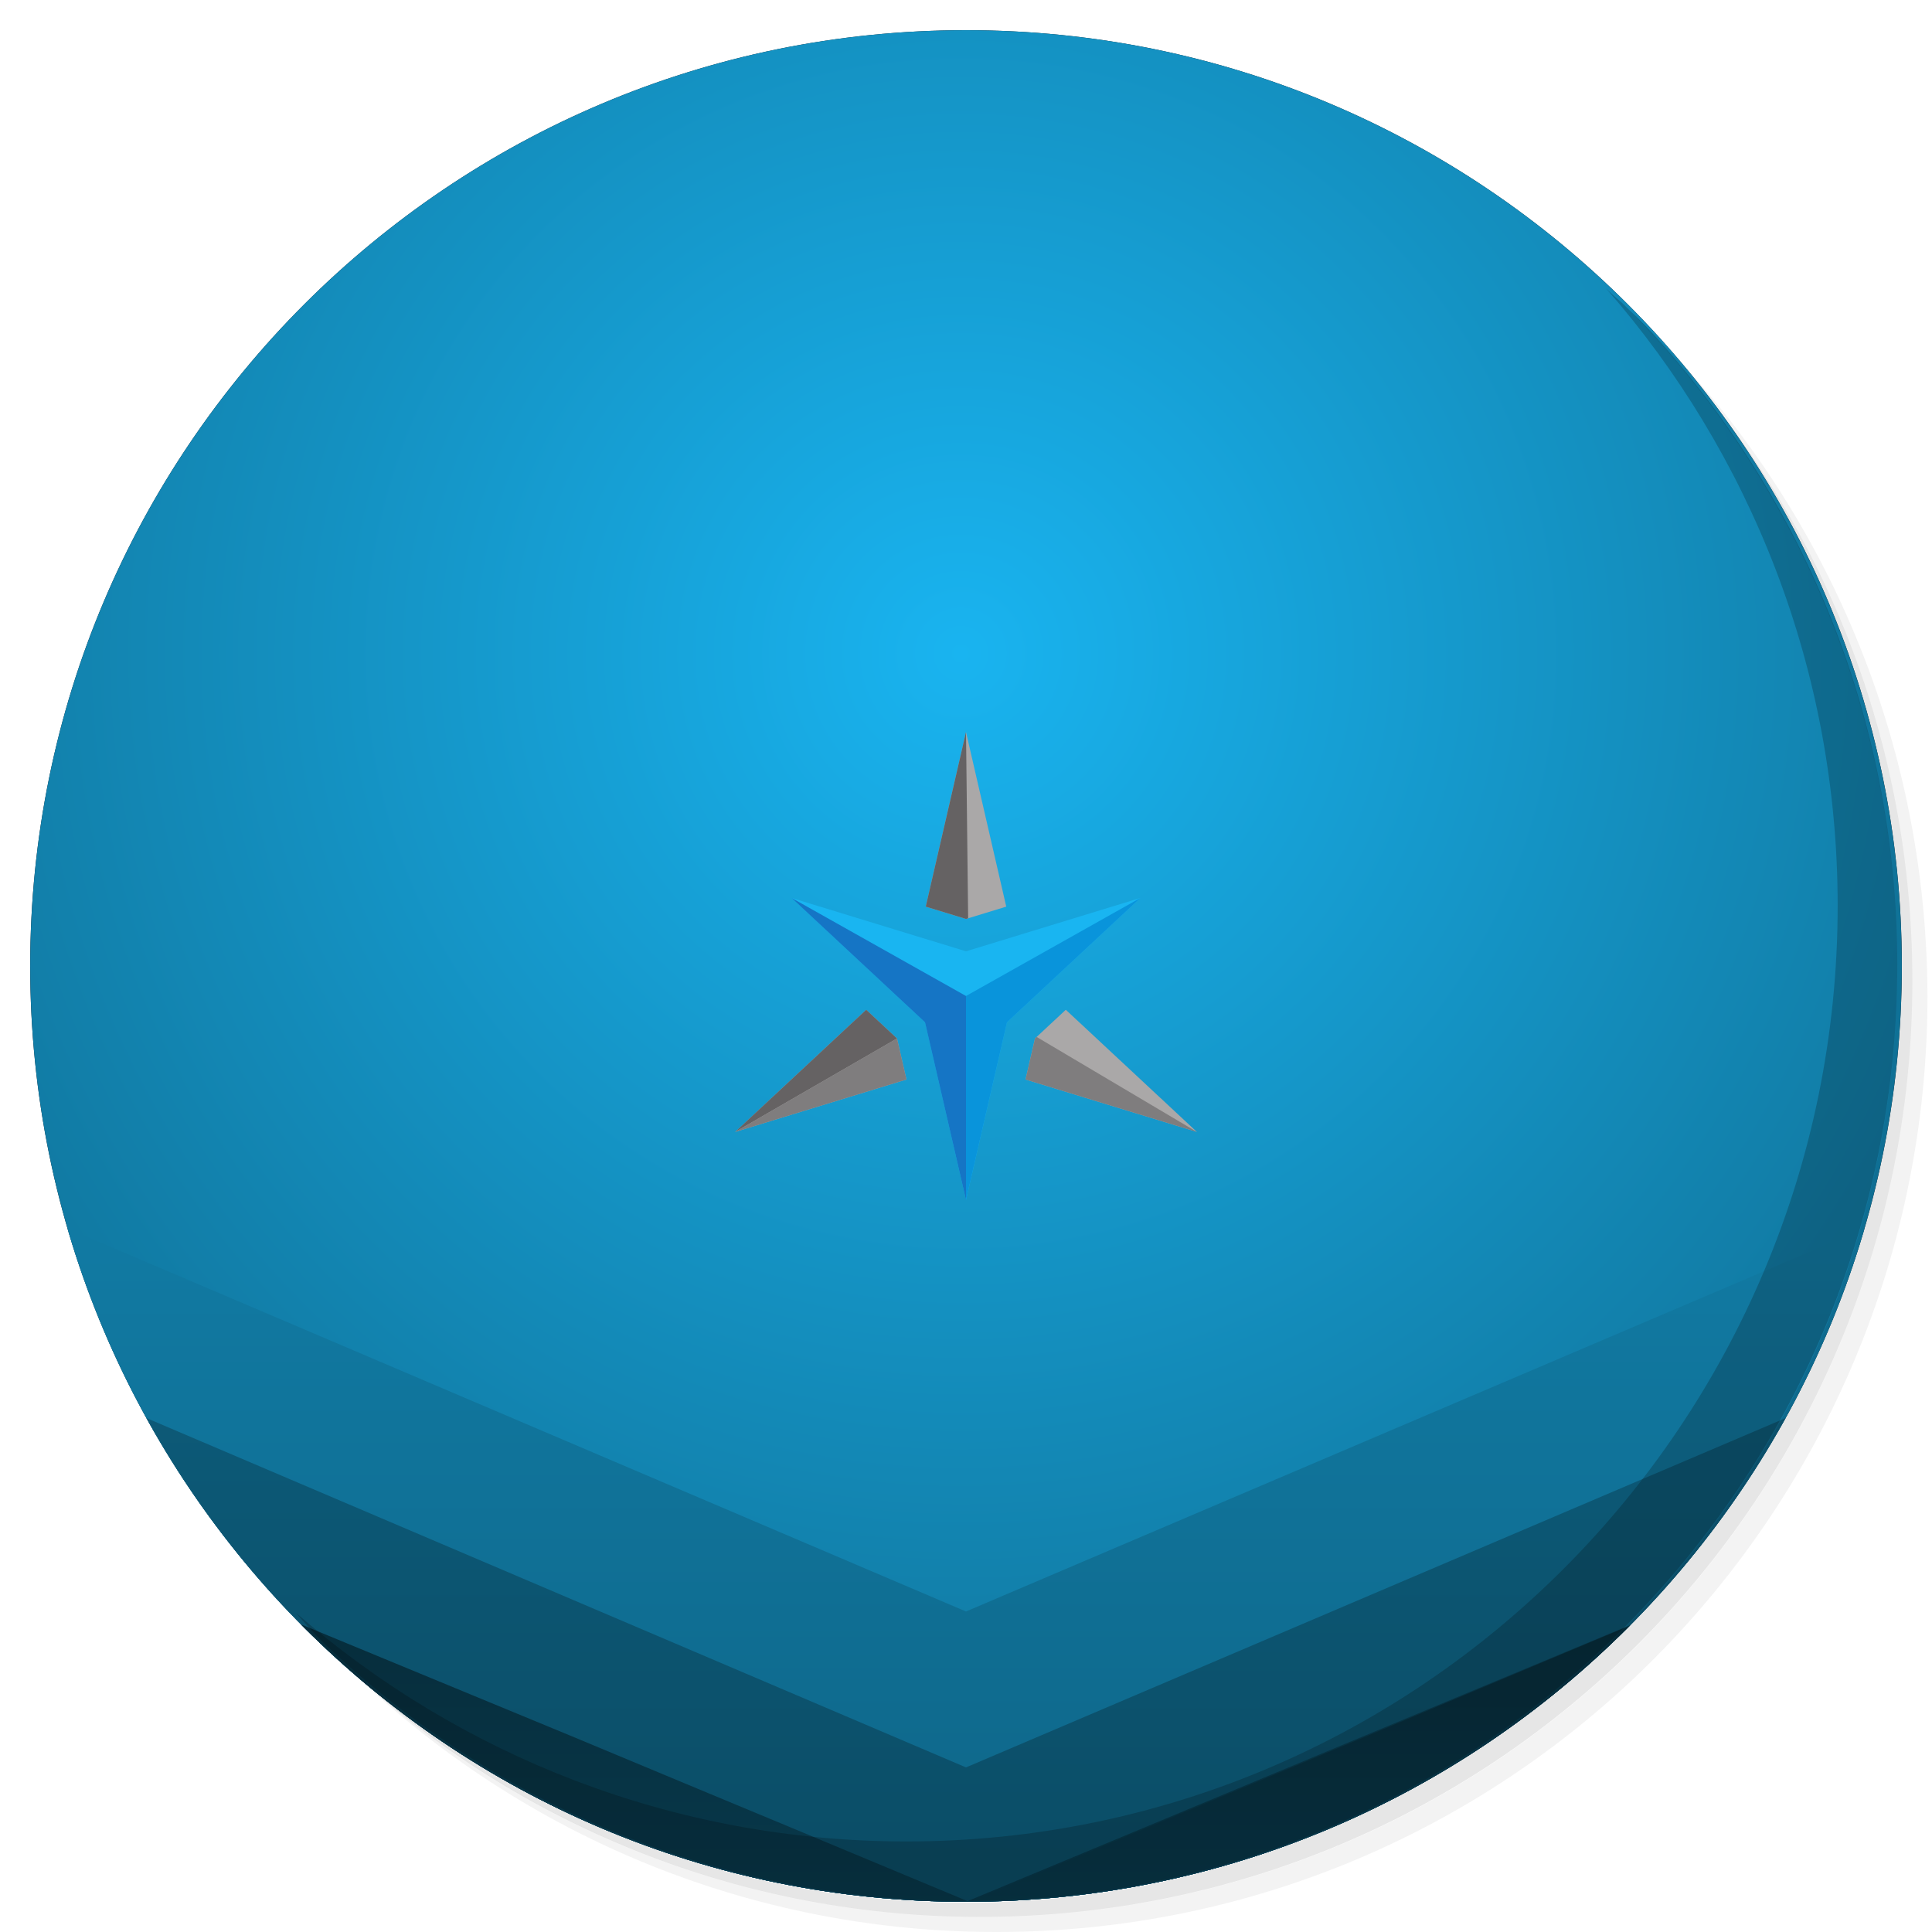
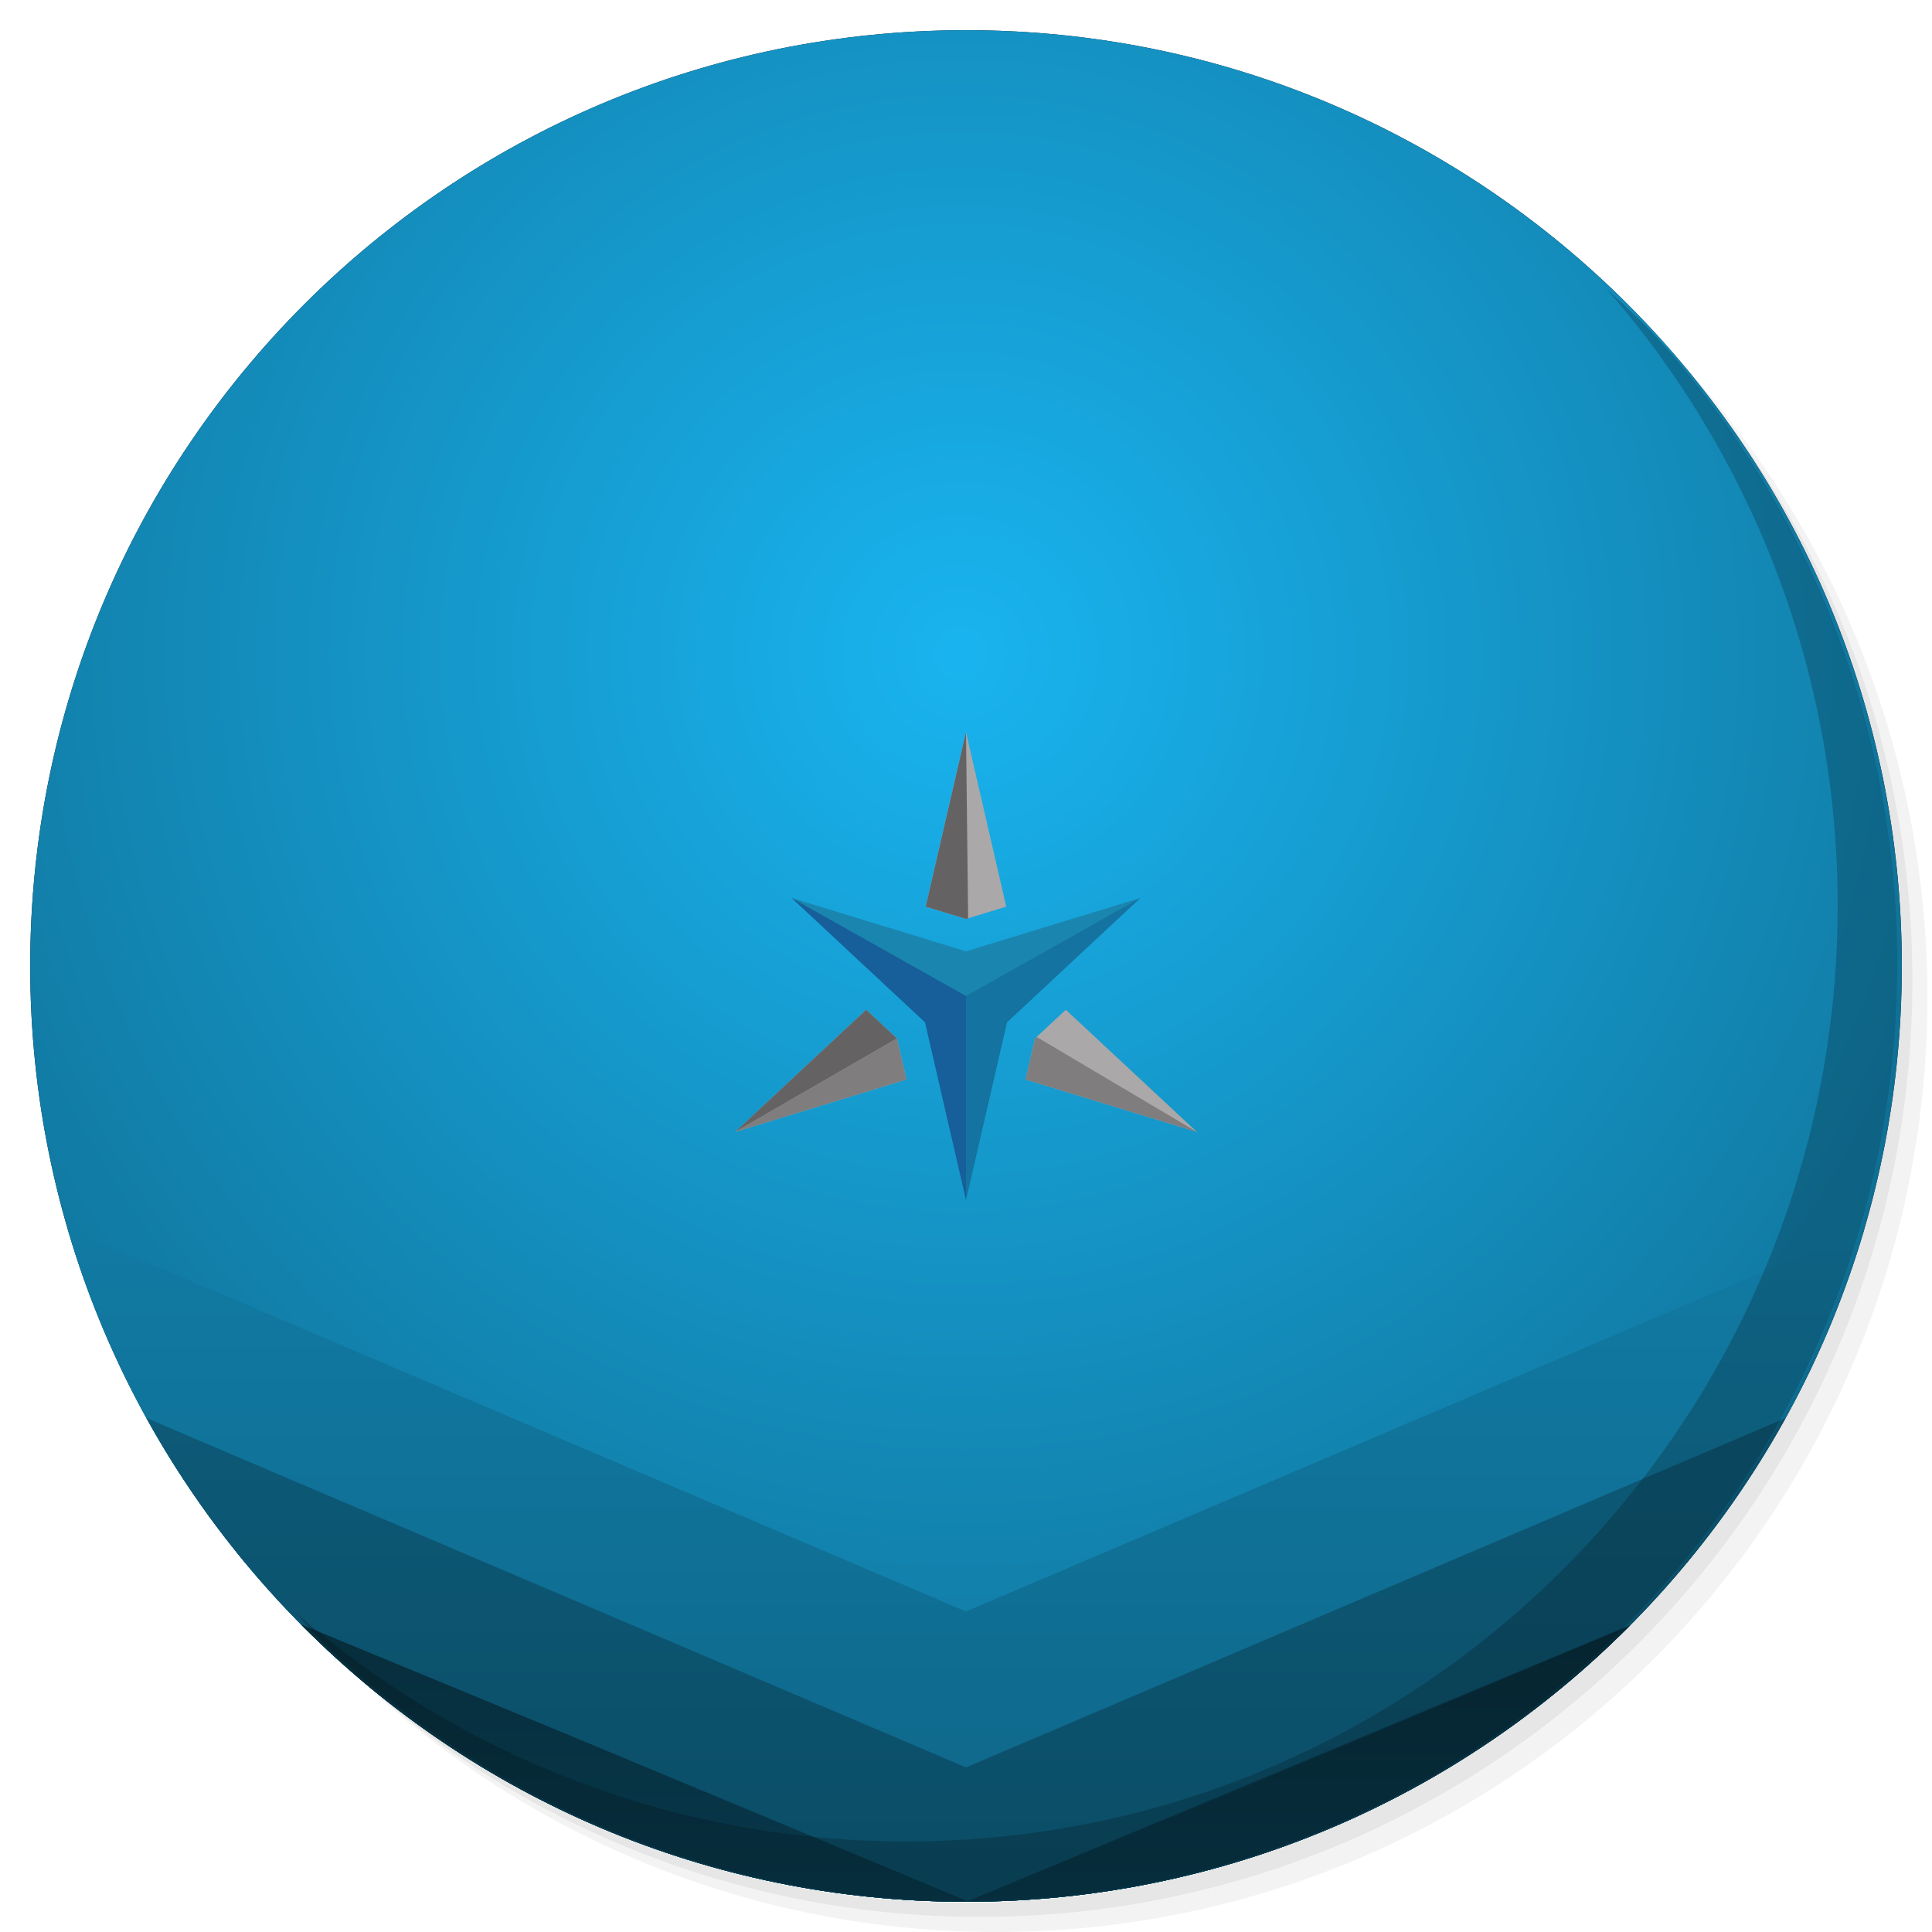
<svg xmlns="http://www.w3.org/2000/svg" xmlns:xlink="http://www.w3.org/1999/xlink" version="1.1" id="Layer_1" x="0px" y="0px" viewBox="0 0 256 256" enable-background="new 0 0 256 256" xml:space="preserve">
  <defs id="defs251">
    <clipPath id="b">
      <use width="100%" overflow="visible" xlink:href="#a" height="100%" id="use5" />
    </clipPath>
    <linearGradient x1="29.337" x2="81.837" y1="75.021" gradientUnits="userSpaceOnUse" y2="44.354" id="c">
      <stop id="stop10" offset="0" stop-opacity=".6" stop-color="#A52714" />
      <stop id="stop12" offset=".66" stop-opacity="0" stop-color="#A52714" />
    </linearGradient>
    <clipPath id="clipPath1232">
      <use width="100%" overflow="visible" xlink:href="#a" height="100%" id="use1230" />
    </clipPath>
    <clipPath id="clipPath1236">
      <use width="100%" overflow="visible" xlink:href="#a" height="100%" id="use1234" />
    </clipPath>
    <linearGradient x1="110.87" x2="52.538" y1="164.5" gradientUnits="userSpaceOnUse" y2="130.33" id="d">
      <stop id="stop23" offset="0" stop-opacity=".4" stop-color="#055524" />
      <stop id="stop25" offset=".33" stop-opacity="0" stop-color="#055524" />
    </linearGradient>
    <clipPath id="clipPath1244">
      <use width="100%" overflow="visible" xlink:href="#a" height="100%" id="use1242" />
    </clipPath>
    <clipPath id="clipPath1248">
      <use width="100%" overflow="visible" xlink:href="#a" height="100%" id="use1246" />
    </clipPath>
    <clipPath id="f">
      <use y="0" x="0" style="overflow:visible" id="use37" height="100%" xlink:href="#e" overflow="visible" width="100%" />
    </clipPath>
    <linearGradient x1="121.86" x2="136.55" y1="49.804" gradientUnits="userSpaceOnUse" y2="114.13" id="g">
      <stop id="stop42" offset="0" stop-opacity=".3" stop-color="#EA6100" />
      <stop id="stop44" offset=".66" stop-opacity="0" stop-color="#EA6100" />
    </linearGradient>
    <clipPath id="clipPath1258">
      <use width="100%" overflow="visible" xlink:href="#a" height="100%" id="use1256" />
    </clipPath>
    <clipPath id="clipPath1269">
      <use width="100%" overflow="visible" xlink:href="#a" height="100%" id="use1267" />
    </clipPath>
    <clipPath id="j">
      <use y="0" x="0" style="overflow:visible" id="use62" height="100%" xlink:href="#i" overflow="visible" width="100%" />
    </clipPath>
    <radialGradient id="l" gradientUnits="userSpaceOnUse" cy="55.948" cx="668.18" gradientTransform="translate(-576)" r="84.078">
      <stop stop-color="#3E2723" stop-opacity=".2" offset="0" id="stop73" />
      <stop stop-color="#3E2723" stop-opacity="0" offset="1" id="stop75" />
    </radialGradient>
    <clipPath id="clipPath1285">
      <use width="100%" overflow="visible" xlink:href="#a" height="100%" id="use1283" />
    </clipPath>
    <clipPath id="clipPath1289">
      <use width="100%" overflow="visible" xlink:href="#a" height="100%" id="use1287" />
    </clipPath>
    <clipPath id="n">
      <use y="0" x="0" style="overflow:visible" id="use83" height="100%" xlink:href="#m" overflow="visible" width="100%" />
    </clipPath>
    <radialGradient id="p" gradientUnits="userSpaceOnUse" cy="48.52" cx="597.88" gradientTransform="translate(-576)" r="78.044">
      <stop stop-color="#3E2723" stop-opacity=".2" offset="0" id="stop94" />
      <stop stop-color="#3E2723" stop-opacity="0" offset="1" id="stop96" />
    </radialGradient>
    <clipPath id="clipPath1305">
      <use width="100%" overflow="visible" xlink:href="#a" height="100%" id="use1303" />
    </clipPath>
    <radialGradient id="q" gradientUnits="userSpaceOnUse" cy="96.138" cx="671.84" gradientTransform="translate(-576)" r="87.87">
      <stop stop-color="#263238" stop-opacity=".2" offset="0" id="stop101" />
      <stop stop-color="#263238" stop-opacity="0" offset="1" id="stop103" />
    </radialGradient>
    <clipPath id="clipPath1312">
      <use width="100%" overflow="visible" xlink:href="#a" height="100%" id="use1310" />
    </clipPath>
    <clipPath id="clipPath1316">
      <use width="100%" overflow="visible" xlink:href="#a" height="100%" id="use1314" />
    </clipPath>
    <clipPath id="clipPath1320">
      <use width="100%" overflow="visible" xlink:href="#a" height="100%" id="use1318" />
    </clipPath>
    <clipPath id="clipPath1324">
      <use width="100%" overflow="visible" xlink:href="#a" height="100%" id="use1322" />
    </clipPath>
    <path d="m 8,184 h 83.77 l 38.88,-38.88 V 116 H 61.36 L 8,24.48 Z" id="e" />
    <path d="m 96,56 34.65,60 -38.88,68 H 184 V 56 Z" id="i" />
    <path d="M 21.97,8 V 48.34 L 61.36,116 96,56 h 88 V 8 Z" id="m" />
    <clipPath id="b-1">
      <use width="100%" overflow="visible" xlink:href="#a" height="100%" id="use5-7" />
    </clipPath>
    <clipPath id="clipPath1232-2">
      <use width="100%" overflow="visible" xlink:href="#a" height="100%" id="use1230-2" />
    </clipPath>
    <clipPath id="clipPath1236-6">
      <use width="100%" overflow="visible" xlink:href="#a" height="100%" id="use1234-1" />
    </clipPath>
    <clipPath id="clipPath1244-1">
      <use width="100%" overflow="visible" xlink:href="#a" height="100%" id="use1242-5" />
    </clipPath>
    <clipPath id="clipPath1248-9">
      <use width="100%" overflow="visible" xlink:href="#a" height="100%" id="use1246-4" />
    </clipPath>
    <clipPath id="f-9">
      <use y="0" x="0" style="overflow:visible" id="use37-0" height="100%" xlink:href="#e-8" overflow="visible" width="100%" />
    </clipPath>
    <clipPath id="clipPath1258-7">
      <use width="100%" overflow="visible" xlink:href="#a" height="100%" id="use1256-7" />
    </clipPath>
    <clipPath id="clipPath1269-1">
      <use width="100%" overflow="visible" xlink:href="#a" height="100%" id="use1267-1" />
    </clipPath>
    <clipPath id="j-5">
      <use y="0" x="0" style="overflow:visible" id="use62-9" height="100%" xlink:href="#i-5" overflow="visible" width="100%" />
    </clipPath>
    <radialGradient id="l-7" gradientUnits="userSpaceOnUse" cy="55.948" cx="668.18" gradientTransform="translate(-576)" r="84.078">
      <stop stop-color="#3E2723" stop-opacity=".2" offset="0" id="stop73-7" />
      <stop stop-color="#3E2723" stop-opacity="0" offset="1" id="stop75-6" />
    </radialGradient>
    <clipPath id="clipPath1285-7">
      <use width="100%" overflow="visible" xlink:href="#a" height="100%" id="use1283-3" />
    </clipPath>
    <clipPath id="clipPath1289-6">
      <use width="100%" overflow="visible" xlink:href="#a" height="100%" id="use1287-5" />
    </clipPath>
    <clipPath id="n-6">
      <use y="0" x="0" style="overflow:visible" id="use83-3" height="100%" xlink:href="#m-6" overflow="visible" width="100%" />
    </clipPath>
    <radialGradient id="p-9" gradientUnits="userSpaceOnUse" cy="48.52" cx="597.88" gradientTransform="translate(-576)" r="78.044">
      <stop stop-color="#3E2723" stop-opacity=".2" offset="0" id="stop94-4" />
      <stop stop-color="#3E2723" stop-opacity="0" offset="1" id="stop96-8" />
    </radialGradient>
    <clipPath id="clipPath1305-1">
      <use width="100%" overflow="visible" xlink:href="#a" height="100%" id="use1303-2" />
    </clipPath>
    <radialGradient id="q-9" gradientUnits="userSpaceOnUse" cy="96.138" cx="671.84" gradientTransform="translate(-576)" r="87.87">
      <stop stop-color="#263238" stop-opacity=".2" offset="0" id="stop101-3" />
      <stop stop-color="#263238" stop-opacity="0" offset="1" id="stop103-9" />
    </radialGradient>
    <clipPath id="clipPath1312-0">
      <use width="100%" overflow="visible" xlink:href="#a" height="100%" id="use1310-8" />
    </clipPath>
    <clipPath id="clipPath1316-8">
      <use width="100%" overflow="visible" xlink:href="#a" height="100%" id="use1314-5" />
    </clipPath>
    <clipPath id="clipPath1320-0">
      <use width="100%" overflow="visible" xlink:href="#a" height="100%" id="use1318-9" />
    </clipPath>
    <clipPath id="clipPath1324-6">
      <use width="100%" overflow="visible" xlink:href="#a" height="100%" id="use1322-3" />
    </clipPath>
    <path d="m 8,184 h 83.77 l 38.88,-38.88 V 116 H 61.36 L 8,24.48 Z" id="e-8" />
    <path d="m 96,56 34.65,60 -38.88,68 H 184 V 56 Z" id="i-5" />
    <path d="M 21.97,8 V 48.34 L 61.36,116 96,56 h 88 V 8 Z" id="m-6" />
    <radialGradient id="r" gradientUnits="userSpaceOnUse" cy="32.014" cx="34.286" gradientTransform="translate(-23.07961,-106.2699)" r="176.75">
      <stop stop-color="#fff" stop-opacity=".1" offset="0" id="stop130" />
      <stop stop-color="#fff" stop-opacity="0" offset="1" id="stop132" />
    </radialGradient>
    <clipPath id="b-0">
      <use y="0" x="0" style="overflow:visible" width="100%" overflow="visible" xlink:href="#a" height="100%" id="use5-5" />
    </clipPath>
    <clipPath id="clipPath963">
      <use y="0" x="0" style="overflow:visible" width="100%" overflow="visible" xlink:href="#a" height="100%" id="use961" />
    </clipPath>
    <clipPath id="clipPath967">
      <use y="0" x="0" style="overflow:visible" width="100%" overflow="visible" xlink:href="#a" height="100%" id="use965" />
    </clipPath>
    <radialGradient id="q-94" gradientUnits="userSpaceOnUse" cy="96.138" cx="671.84" gradientTransform="translate(-576)" r="87.87">
      <stop stop-color="#263238" stop-opacity=".2" offset="0" id="stop101-6" />
      <stop stop-color="#263238" stop-opacity="0" offset="1" id="stop103-92" />
    </radialGradient>
    <clipPath id="clipPath974">
      <use y="0" x="0" style="overflow:visible" width="100%" overflow="visible" xlink:href="#a" height="100%" id="use972" />
    </clipPath>
    <radialGradient id="p-2" gradientUnits="userSpaceOnUse" cy="48.52" cx="597.88" gradientTransform="translate(-576)" r="78.044">
      <stop stop-color="#3E2723" stop-opacity=".2" offset="0" id="stop94-47" />
      <stop stop-color="#3E2723" stop-opacity="0" offset="1" id="stop96-7" />
    </radialGradient>
    <clipPath id="clipPath981">
      <use y="0" x="0" style="overflow:visible" width="100%" overflow="visible" xlink:href="#a" height="100%" id="use979" />
    </clipPath>
    <clipPath id="clipPath985">
      <use y="0" x="0" style="overflow:visible" width="100%" overflow="visible" xlink:href="#a" height="100%" id="use983" />
    </clipPath>
    <clipPath id="n-5">
      <use width="100%" overflow="visible" xlink:href="#m-0" height="100%" id="use83-4" style="overflow:visible" x="0" y="0" />
    </clipPath>
    <radialGradient id="l-2" gradientUnits="userSpaceOnUse" cy="55.948" cx="668.18" gradientTransform="translate(-576)" r="84.078">
      <stop stop-color="#3E2723" stop-opacity=".2" offset="0" id="stop73-8" />
      <stop stop-color="#3E2723" stop-opacity="0" offset="1" id="stop75-9" />
    </radialGradient>
    <clipPath id="clipPath997">
      <use y="0" x="0" style="overflow:visible" width="100%" overflow="visible" xlink:href="#a" height="100%" id="use995" />
    </clipPath>
    <clipPath id="clipPath1001">
      <use y="0" x="0" style="overflow:visible" width="100%" overflow="visible" xlink:href="#a" height="100%" id="use999" />
    </clipPath>
    <clipPath id="j-3">
      <use width="100%" overflow="visible" xlink:href="#i-1" height="100%" id="use62-6" style="overflow:visible" x="0" y="0" />
    </clipPath>
    <clipPath id="clipPath1010">
      <use y="0" x="0" style="overflow:visible" width="100%" overflow="visible" xlink:href="#a" height="100%" id="use1008" />
    </clipPath>
    <clipPath id="clipPath1017">
      <use y="0" x="0" style="overflow:visible" width="100%" overflow="visible" xlink:href="#a" height="100%" id="use1015" />
    </clipPath>
    <clipPath id="f-0">
      <use width="100%" overflow="visible" xlink:href="#e-1" height="100%" id="use37-5" style="overflow:visible" x="0" y="0" />
    </clipPath>
    <clipPath id="clipPath1029">
      <use y="0" x="0" style="overflow:visible" width="100%" overflow="visible" xlink:href="#a" height="100%" id="use1027" />
    </clipPath>
    <clipPath id="clipPath1033">
      <use y="0" x="0" style="overflow:visible" width="100%" overflow="visible" xlink:href="#a" height="100%" id="use1031" />
    </clipPath>
    <clipPath id="clipPath1043">
      <use y="0" x="0" style="overflow:visible" width="100%" overflow="visible" xlink:href="#a" height="100%" id="use1041" />
    </clipPath>
    <clipPath id="clipPath1047">
      <use y="0" x="0" style="overflow:visible" width="100%" overflow="visible" xlink:href="#a" height="100%" id="use1045" />
    </clipPath>
    <path id="e-1" d="m 8,184 h 83.77 l 38.88,-38.88 V 116 H 61.36 L 8,24.48 Z" />
    <path id="i-1" d="m 96,56 34.65,60 -38.88,68 H 184 V 56 Z" />
    <path id="m-0" d="M 21.97,8 V 48.34 L 61.36,116 96,56 h 88 V 8 Z" />
    <circle r="88" cx="96" cy="96" id="a" />
    <path d="m8 184h83.77l38.88-38.88v-29.12h-69.29l-53.36-91.52z" id="e-6" />
    <path d="m96 56l34.65 60-38.88 68h92.23v-128z" id="i-2" />
    <path d="m21.97 8v40.34l39.39 67.66 34.64-60h88v-48z" id="m-8" />
    <defs id="defs1820">
      <path d="M 21.97,8 V 48.34 L 61.36,116 96,56 h 88 V 8 Z" id="path1928" />
    </defs>
    <clipPath id="n-7">
      <use id="use1822" height="100%" xlink:href="#m-8" overflow="visible" width="100%" style="overflow:visible" x="0" y="0" />
    </clipPath>
    <defs id="defs1799">
      <path d="m 96,56 34.65,60 -38.88,68 H 184 V 56 Z" id="path1918" />
    </defs>
    <clipPath id="j-6">
      <use id="use1801" height="100%" xlink:href="#i-2" overflow="visible" width="100%" style="overflow:visible" x="0" y="0" />
    </clipPath>
    <defs id="defs1774">
      <path d="m 8,184 h 83.77 l 38.88,-38.88 V 116 H 61.36 L 8,24.48 Z" id="path1902" />
    </defs>
    <clipPath id="f-06">
      <use id="use1776" height="100%" xlink:href="#e-6" overflow="visible" width="100%" style="overflow:visible" x="0" y="0" />
    </clipPath>
    <linearGradient x1="110.87" x2="52.538" y1="164.5" gradientUnits="userSpaceOnUse" y2="130.33" id="linearGradient1897">
      <stop id="stop1762" offset="0" stop-opacity=".4" stop-color="#055524" />
      <stop id="stop1764" offset=".33" stop-opacity="0" stop-color="#055524" />
    </linearGradient>
    <linearGradient x1="29.337" x2="81.837" y1="75.021" gradientUnits="userSpaceOnUse" y2="44.354" id="linearGradient1889">
      <stop id="stop1749" offset="0" stop-opacity=".6" stop-color="#A52714" />
      <stop id="stop1751" offset=".66" stop-opacity="0" stop-color="#A52714" />
    </linearGradient>
    <linearGradient id="linearGradient1910" y2="114.13" gradientUnits="userSpaceOnUse" y1="49.804" x2="136.55" x1="121.86">
      <stop stop-color="#EA6100" stop-opacity=".3" offset="0" id="stop1781" />
      <stop stop-color="#EA6100" stop-opacity="0" offset=".66" id="stop1783" />
    </linearGradient>
    <clipPath id="b-3">
      <use y="0" x="0" style="overflow:visible" width="100%" overflow="visible" xlink:href="#a" height="100%" id="use5-1" />
    </clipPath>
    <clipPath id="clipPath1024">
      <use y="0" x="0" style="overflow:visible" width="100%" overflow="visible" xlink:href="#a" height="100%" id="use1022" />
    </clipPath>
    <clipPath id="clipPath1028">
      <use y="0" x="0" style="overflow:visible" width="100%" overflow="visible" xlink:href="#a" height="100%" id="use1026" />
    </clipPath>
    <clipPath id="clipPath1035">
      <use y="0" x="0" style="overflow:visible" width="100%" overflow="visible" xlink:href="#a" height="100%" id="use1033" />
    </clipPath>
    <clipPath id="clipPath1039">
      <use y="0" x="0" style="overflow:visible" width="100%" overflow="visible" xlink:href="#a" height="100%" id="use1037" />
    </clipPath>
    <clipPath id="f-6">
      <use y="0" x="0" style="overflow:visible" id="use37-8" height="100%" xlink:href="#e-61" overflow="visible" width="100%" />
    </clipPath>
    <clipPath id="clipPath1048">
      <use y="0" x="0" style="overflow:visible" width="100%" overflow="visible" xlink:href="#a" height="100%" id="use1046" />
    </clipPath>
    <clipPath id="clipPath1058">
      <use y="0" x="0" style="overflow:visible" width="100%" overflow="visible" xlink:href="#a" height="100%" id="use1056" />
    </clipPath>
    <clipPath id="j-66">
      <use y="0" x="0" style="overflow:visible" id="use62-4" height="100%" xlink:href="#i-59" overflow="visible" width="100%" />
    </clipPath>
    <radialGradient id="l-9" gradientUnits="userSpaceOnUse" cy="55.948" cx="668.18" gradientTransform="translate(-576)" r="84.078">
      <stop stop-color="#3E2723" stop-opacity=".2" offset="0" id="stop73-5" />
      <stop stop-color="#3E2723" stop-opacity="0" offset="1" id="stop75-0" />
    </radialGradient>
    <clipPath id="clipPath1073">
      <use y="0" x="0" style="overflow:visible" width="100%" overflow="visible" xlink:href="#a" height="100%" id="use1071" />
    </clipPath>
    <clipPath id="clipPath1077">
      <use y="0" x="0" style="overflow:visible" width="100%" overflow="visible" xlink:href="#a" height="100%" id="use1075" />
    </clipPath>
    <clipPath id="n-4">
      <use y="0" x="0" style="overflow:visible" id="use83-8" height="100%" xlink:href="#m-4" overflow="visible" width="100%" />
    </clipPath>
    <radialGradient id="p-7" gradientUnits="userSpaceOnUse" cy="48.52" cx="597.88" gradientTransform="translate(-576)" r="78.044">
      <stop stop-color="#3E2723" stop-opacity=".2" offset="0" id="stop94-1" />
      <stop stop-color="#3E2723" stop-opacity="0" offset="1" id="stop96-72" />
    </radialGradient>
    <clipPath id="clipPath1092">
      <use y="0" x="0" style="overflow:visible" width="100%" overflow="visible" xlink:href="#a" height="100%" id="use1090" />
    </clipPath>
    <radialGradient id="q-7" gradientUnits="userSpaceOnUse" cy="96.138" cx="671.84" gradientTransform="translate(-576)" r="87.87">
      <stop stop-color="#263238" stop-opacity=".2" offset="0" id="stop101-2" />
      <stop stop-color="#263238" stop-opacity="0" offset="1" id="stop103-2" />
    </radialGradient>
    <clipPath id="clipPath1099">
      <use y="0" x="0" style="overflow:visible" width="100%" overflow="visible" xlink:href="#a" height="100%" id="use1097" />
    </clipPath>
    <clipPath id="clipPath1103">
      <use y="0" x="0" style="overflow:visible" width="100%" overflow="visible" xlink:href="#a" height="100%" id="use1101" />
    </clipPath>
    <clipPath id="clipPath1107">
      <use y="0" x="0" style="overflow:visible" width="100%" overflow="visible" xlink:href="#a" height="100%" id="use1105" />
    </clipPath>
    <clipPath id="clipPath1111">
      <use y="0" x="0" style="overflow:visible" width="100%" overflow="visible" xlink:href="#a" height="100%" id="use1109" />
    </clipPath>
    <radialGradient id="r-6" gradientUnits="userSpaceOnUse" cy="32.014" cx="34.286" gradientTransform="translate(-7,-7)" r="176.75">
      <stop stop-color="#fff" stop-opacity=".1" offset="0" id="stop130-1" />
      <stop stop-color="#fff" stop-opacity="0" offset="1" id="stop132-0" />
    </radialGradient>
    <path d="m 8,184 h 83.77 l 38.88,-38.88 V 116 H 61.36 L 8,24.48 Z" id="e-61" />
    <path d="m 96,56 34.65,60 -38.88,68 H 184 V 56 Z" id="i-59" />
    <path d="M 21.97,8 V 48.34 L 61.36,116 96,56 h 88 V 8 Z" id="m-4" />
    <clipPath id="b-9">
      <use y="0" x="0" style="overflow:visible" width="100%" overflow="visible" xlink:href="#a" height="100%" id="use5-0" />
    </clipPath>
    <clipPath id="clipPath1024-7">
      <use y="0" x="0" style="overflow:visible" width="100%" overflow="visible" xlink:href="#a" height="100%" id="use1022-7" />
    </clipPath>
    <clipPath id="clipPath1028-1">
      <use y="0" x="0" style="overflow:visible" width="100%" overflow="visible" xlink:href="#a" height="100%" id="use1026-1" />
    </clipPath>
    <clipPath id="clipPath1035-7">
      <use y="0" x="0" style="overflow:visible" width="100%" overflow="visible" xlink:href="#a" height="100%" id="use1033-7" />
    </clipPath>
    <clipPath id="clipPath1039-6">
      <use y="0" x="0" style="overflow:visible" width="100%" overflow="visible" xlink:href="#a" height="100%" id="use1037-7" />
    </clipPath>
    <clipPath id="f-3">
      <use y="0" x="0" style="overflow:visible" id="use37-6" height="100%" xlink:href="#e-9" overflow="visible" width="100%" />
    </clipPath>
    <clipPath id="clipPath1048-3">
      <use y="0" x="0" style="overflow:visible" width="100%" overflow="visible" xlink:href="#a" height="100%" id="use1046-9" />
    </clipPath>
    <clipPath id="clipPath1058-4">
      <use y="0" x="0" style="overflow:visible" width="100%" overflow="visible" xlink:href="#a" height="100%" id="use1056-8" />
    </clipPath>
    <clipPath id="j-1">
      <use y="0" x="0" style="overflow:visible" id="use62-2" height="100%" xlink:href="#i-6" overflow="visible" width="100%" />
    </clipPath>
    <radialGradient id="l-93" gradientUnits="userSpaceOnUse" cy="55.948" cx="668.18" gradientTransform="translate(-576)" r="84.078">
      <stop stop-color="#3E2723" stop-opacity=".2" offset="0" id="stop73-9" />
      <stop stop-color="#3E2723" stop-opacity="0" offset="1" id="stop75-08" />
    </radialGradient>
    <clipPath id="clipPath1073-8">
      <use y="0" x="0" style="overflow:visible" width="100%" overflow="visible" xlink:href="#a" height="100%" id="use1071-5" />
    </clipPath>
    <clipPath id="clipPath1077-0">
      <use y="0" x="0" style="overflow:visible" width="100%" overflow="visible" xlink:href="#a" height="100%" id="use1075-9" />
    </clipPath>
    <clipPath id="n-63">
      <use y="0" x="0" style="overflow:visible" id="use83-85" height="100%" xlink:href="#m-2" overflow="visible" width="100%" />
    </clipPath>
    <radialGradient id="p-6" gradientUnits="userSpaceOnUse" cy="48.52" cx="597.88" gradientTransform="translate(-576)" r="78.044">
      <stop stop-color="#3E2723" stop-opacity=".2" offset="0" id="stop94-11" />
      <stop stop-color="#3E2723" stop-opacity="0" offset="1" id="stop96-5" />
    </radialGradient>
    <clipPath id="clipPath1092-9">
      <use y="0" x="0" style="overflow:visible" width="100%" overflow="visible" xlink:href="#a" height="100%" id="use1090-8" />
    </clipPath>
    <radialGradient id="q-4" gradientUnits="userSpaceOnUse" cy="96.138" cx="671.84" gradientTransform="translate(-576)" r="87.87">
      <stop stop-color="#263238" stop-opacity=".2" offset="0" id="stop101-8" />
      <stop stop-color="#263238" stop-opacity="0" offset="1" id="stop103-1" />
    </radialGradient>
    <clipPath id="clipPath1099-0">
      <use y="0" x="0" style="overflow:visible" width="100%" overflow="visible" xlink:href="#a" height="100%" id="use1097-3" />
    </clipPath>
    <clipPath id="clipPath1103-0">
      <use y="0" x="0" style="overflow:visible" width="100%" overflow="visible" xlink:href="#a" height="100%" id="use1101-4" />
    </clipPath>
    <clipPath id="clipPath1107-4">
      <use y="0" x="0" style="overflow:visible" width="100%" overflow="visible" xlink:href="#a" height="100%" id="use1105-4" />
    </clipPath>
    <clipPath id="clipPath1111-4">
      <use y="0" x="0" style="overflow:visible" width="100%" overflow="visible" xlink:href="#a" height="100%" id="use1109-7" />
    </clipPath>
    <radialGradient id="r-63" gradientUnits="userSpaceOnUse" cy="32.014" cx="34.286" gradientTransform="translate(-7,-7)" r="176.75">
      <stop stop-color="#fff" stop-opacity=".1" offset="0" id="stop130-17" />
      <stop stop-color="#fff" stop-opacity="0" offset="1" id="stop132-5" />
    </radialGradient>
    <path d="m 8,184 h 83.77 l 38.88,-38.88 V 116 H 61.36 L 8,24.48 Z" id="e-9" />
    <path d="m 96,56 34.65,60 -38.88,68 H 184 V 56 Z" id="i-6" />
    <path d="M 21.97,8 V 48.34 L 61.36,116 96,56 h 88 V 8 Z" id="m-2" />
    <filter style="color-interpolation-filters:sRGB" id="filter14773">
      <feFlood flood-opacity="0.498" flood-color="rgb(0,0,0)" result="flood" id="feFlood14763" />
      <feComposite in="flood" in2="SourceGraphic" operator="in" result="composite1" id="feComposite14765" />
      <feGaussianBlur in="composite1" stdDeviation="2" result="blur" id="feGaussianBlur14767" />
      <feOffset dx="0" dy="0" result="offset" id="feOffset14769" />
      <feComposite in="SourceGraphic" in2="offset" operator="over" result="composite2" id="feComposite14771" />
    </filter>
    <linearGradient y2="1605.479" x2="2251.175" y1="1322.436" x1="2251.175" gradientUnits="userSpaceOnUse" id="XMLID_13_">
      <stop id="stop79" style="stop-color:#062B39" offset="0" />
      <stop id="stop81" style="stop-color:#08394C" offset="1" />
    </linearGradient>
    <linearGradient y2="1605.479" x2="1594.001" y1="1322.436" x1="1594.001" gradientUnits="userSpaceOnUse" id="XMLID_12_">
      <stop id="stop73-3" style="stop-color:#062B39" offset="0" />
      <stop id="stop75-67" style="stop-color:#08394C" offset="1" />
    </linearGradient>
    <linearGradient id="XMLID_11_" gradientUnits="userSpaceOnUse" x1="1920" y1="952.774" x2="1920" y2="1605.265">
      <stop offset="0" style="stop-color:#0B4C65" id="stop67" />
      <stop offset="1" style="stop-color:#08394C" id="stop69" />
    </linearGradient>
    <clipPath clipPathUnits="userSpaceOnUse" id="clipPath1359">
      <path style="display:inline;fill:#003059;fill-opacity:1;stroke:none;stroke-width:19.055;stroke-miterlimit:4;stroke-dasharray:none;stroke-opacity:1" d="m 1190.378,-3.25 c -96.417,0 -174.04,77.623 -174.04,174.04 v 1107.824 150.596 c 0,96.417 77.623,174.04 174.04,174.04 h 1131.254 327.989 c 96.417,0 174.04,-77.623 174.04,-174.04 V 321.386 170.79 c 0,-96.417 -77.623,-174.04 -174.04,-174.04 H 1518.368 Z" id="path1361" />
    </clipPath>
    <linearGradient id="XMLID_4_" gradientUnits="userSpaceOnUse" x1="1920" y1="802.435" x2="1920" y2="1613.279">
      <stop offset="0" style="stop-color:#0E6587" id="stop22" />
      <stop offset="1" style="stop-color:#0B4C65" id="stop24" />
    </linearGradient>
    <clipPath clipPathUnits="userSpaceOnUse" id="clipPath1400">
      <path style="display:inline;fill:#003059;fill-opacity:1;stroke:none;stroke-width:19.055;stroke-miterlimit:4;stroke-dasharray:none;stroke-opacity:1" d="m 1190.379,-3.25 c -96.417,0 -174.04,77.623 -174.04,174.04 v 1107.824 150.596 c 0,96.417 77.623,174.04 174.04,174.04 h 1131.254 327.989 c 96.417,0 174.04,-77.623 174.04,-174.04 V 321.386 170.79 c 0,-96.417 -77.623,-174.04 -174.04,-174.04 h -1131.254 z" id="path1402" />
    </clipPath>
    <linearGradient id="XMLID_3_" gradientUnits="userSpaceOnUse" x1="1920" y1="669.636" x2="1920" y2="1607.779">
      <stop offset="0" style="stop-color:#1387B4" id="stop16" />
      <stop offset="1" style="stop-color:#0E6587" id="stop18" />
    </linearGradient>
    <clipPath clipPathUnits="userSpaceOnUse" id="clipPath1404">
      <path style="display:inline;fill:#003059;fill-opacity:1;stroke:none;stroke-width:19.055;stroke-miterlimit:4;stroke-dasharray:none;stroke-opacity:1" d="m 1190.379,-3.25 c -96.417,0 -174.04,77.623 -174.04,174.04 v 1107.824 150.596 c 0,96.417 77.623,174.04 174.04,174.04 h 1131.254 327.989 c 96.417,0 174.04,-77.623 174.04,-174.04 V 321.386 170.79 c 0,-96.417 -77.623,-174.04 -174.04,-174.04 h -1131.254 z" id="path1406" />
    </clipPath>
    <radialGradient id="XMLID_2_" cx="1915.622" cy="532.792" r="1924.037" gradientUnits="userSpaceOnUse" gradientTransform="matrix(0.132793,0,0,0.132793,-126.9626,21.76558)">
      <stop offset="1.076729e-007" style="stop-color:#19B4F0" id="stop4" />
      <stop offset="1" style="stop-color:#08394C" id="stop6" />
    </radialGradient>
    <clipPath clipPathUnits="userSpaceOnUse" id="clipPath1396">
      <path style="display:inline;fill:#003059;fill-opacity:1;stroke:none;stroke-width:2.53;stroke-miterlimit:4;stroke-dasharray:none;stroke-opacity:1" d="m 31.111,21.334 c -12.804,0 -23.111,10.308 -23.111,23.111 v 147.111 19.998 c 0,12.804 10.308,23.111 23.111,23.111 h 150.223 43.555 c 12.804,0 23.111,-10.308 23.111,-23.111 V 64.443 44.445 c 0,-12.804 -10.308,-23.111 -23.111,-23.111 H 74.666 Z" id="path1398" />
    </clipPath>
    <clipPath clipPathUnits="userSpaceOnUse" id="clipPath1301">
      <circle style="display:inline;fill:#17171d;fill-opacity:1;stroke:none;stroke-width:2.348;stroke-miterlimit:4;stroke-dasharray:none;stroke-opacity:1" id="circle1303" cx="128" cy="128" r="106.234" />
    </clipPath>
    <clipPath clipPathUnits="userSpaceOnUse" id="clipPath1306">
      <circle style="display:inline;fill:#17171d;fill-opacity:1;stroke:none;stroke-width:17.681;stroke-miterlimit:4;stroke-dasharray:none;stroke-opacity:1" id="circle1308" cx="1920" cy="800" r="800" />
    </clipPath>
    <clipPath clipPathUnits="userSpaceOnUse" id="clipPath1310">
      <circle style="display:inline;fill:#17171d;fill-opacity:1;stroke:none;stroke-width:17.681;stroke-miterlimit:4;stroke-dasharray:none;stroke-opacity:1" id="circle1312" cx="1920" cy="800" r="800" />
    </clipPath>
    <clipPath clipPathUnits="userSpaceOnUse" id="clipPath1314">
      <circle style="display:inline;fill:#17171d;fill-opacity:1;stroke:none;stroke-width:17.681;stroke-miterlimit:4;stroke-dasharray:none;stroke-opacity:1" id="circle1316" cx="1920" cy="800" r="800" />
    </clipPath>
    <clipPath clipPathUnits="userSpaceOnUse" id="clipPath1318">
      <circle style="display:inline;fill:#17171d;fill-opacity:1;stroke:none;stroke-width:17.681;stroke-miterlimit:4;stroke-dasharray:none;stroke-opacity:1" id="circle1320" cx="1920" cy="800" r="800" />
    </clipPath>
    <clipPath clipPathUnits="userSpaceOnUse" id="clipPath1322">
      <circle style="display:inline;fill:#17171d;fill-opacity:1;stroke:none;stroke-width:17.681;stroke-miterlimit:4;stroke-dasharray:none;stroke-opacity:1" id="circle1324" cx="1920" cy="800" r="800" />
    </clipPath>
  </defs>
  <g id="layer2">
    <circle style="display:inline;fill:#17171d;fill-opacity:1;stroke:none;stroke-width:2.74;stroke-miterlimit:4;stroke-dasharray:none;stroke-opacity:1" id="path1090" cx="128" cy="128" r="124" />
-     <g id="g1339" transform="translate(159.4324,-401.2344)">
-       <rect clip-path="url(#clipPath1301)" height="212.469" width="509.925" class="st0" id="XMLID_699_" x="-126.963" y="21.766" style="display:inline;fill:url(#XMLID_2_);stroke-width:0.133" transform="matrix(1.16723,0,0,1.16723,-180.8378,379.829)" />
-       <path d="m -31.386,538.999 c 0.201,-0.326 0.403,-0.326 0.62,0 -0.201,0 -0.403,0 -0.62,0 z" class="st4" id="XMLID_690_" style="display:inline;fill:#cce9f8;stroke-width:0.155" />
-       <polygon clip-path="url(#clipPath1314)" transform="matrix(0.155,0,0,0.155,-329.0324,405.2344)" points="3840,533.3 1920,1351.8 0,533.3 0,1351.8 0,1600 3840,1600 3840,1351.8 " class="st5" id="XMLID_689_" style="display:inline;fill:url(#XMLID_3_)" />
-       <polygon clip-path="url(#clipPath1310)" transform="matrix(0.155,0,0,0.155,-329.0324,405.2344)" points="1920,1485.1 0,666.7 0,1485.1 0,1600 3840,1600 3840,1485.1 3840,666.7 " class="st6" id="XMLID_688_" style="display:inline;fill:url(#XMLID_4_)" />
-       <polygon clip-path="url(#clipPath1306)" transform="matrix(0.155,0,0,0.155,-329.0324,405.2344)" points="0,800 1920,1600 3840,800 3840,1600 0,1600 " class="st14" id="XMLID_678_" style="display:inline;fill:url(#XMLID_11_)" />
-       <polygon clip-path="url(#clipPath1318)" transform="matrix(0.155,0,0,0.155,-329.0324,405.2344)" id="XMLID_677_" class="st15" points="1582.6,1458.3 1689.8,1503 1768.9,1535.9 1922.7,1600 1485.8,1600 1265.3,1327.2 " style="display:inline;fill:url(#XMLID_12_)" />
-       <polygon clip-path="url(#clipPath1322)" transform="matrix(0.155,0,0,0.155,-329.0324,405.2344)" id="XMLID_676_" class="st16" points="2077.3,1535.6 2157,1502.4 2263.7,1457.9 2579.7,1325.1 2359.3,1600 1922.7,1600 1923.3,1599.8 " style="display:inline;fill:url(#XMLID_13_)" />
-       <path d="m -23.543,544.273 22.701,6.946 -17.366,-16.186 -4.082,3.803 z m -21.114,-9.24 -17.366,16.186 22.701,-6.946 -1.253,-5.436 z m 18.559,-13.665 -5.334,-23.134 -5.336,23.134 5.336,1.631 5.334,-1.631" style="display:inline;fill:#aaa8a8;fill-opacity:1;fill-rule:evenodd;stroke:none;stroke-width:0.15" id="path14" />
-       <path d="m -44.657,535.033 -17.366,16.186 21.448,-12.383 z m 13.508,-12.119 -0.282,-24.68 -5.336,23.134 5.336,1.631 0.282,-0.085" style="display:inline;fill:#656263;fill-opacity:1;fill-rule:evenodd;stroke:none;stroke-width:0.15" id="path16" />
-       <path d="m -39.322,544.273 -22.701,6.946 21.448,-12.383 z m 17.25,-5.638 21.23,12.584 -22.701,-6.946 1.254,-5.436 0.217,-0.202" style="display:inline;fill:#7f7d7e;fill-opacity:1;fill-rule:evenodd;stroke:none;stroke-width:0.15" id="path18" />
-       <path d="m -31.432,527.288 -23.103,-7.069 17.674,16.473 5.429,23.543 5.428,-23.543 17.673,-16.473 -23.101,7.069" style="display:inline;fill:#19b5f1;fill-opacity:1;fill-rule:evenodd;stroke:none;stroke-width:0.15" id="path20" />
-       <path d="m -31.432,533.208 -23.103,-12.989 17.674,16.473 5.429,23.543 V 533.208" style="display:inline;fill:#1575c5;fill-opacity:1;fill-rule:evenodd;stroke:none;stroke-width:0.15" id="path22" />
-       <path d="m -31.432,533.208 23.101,-12.989 -17.673,16.473 -5.428,23.543 V 533.208" style="display:inline;fill:#0994db;fill-opacity:1;fill-rule:evenodd;stroke:none;stroke-width:0.15" id="path24" />
-     </g>
+     <rect transform="matrix(1.16723,0,0,1.16723,-21.40545,-21.40546)" style="display:inline;fill:url(#XMLID_2_);stroke-width:0.133" y="21.766" x="-126.963" id="XMLID_699_" class="st0" width="509.925" height="212.469" clip-path="url(#clipPath1301)" />
+     <path style="display:inline;fill:#cce9f8;stroke-width:0.155" id="XMLID_690_" class="st4" d="m 128.046,137.765 c 0.202,-0.326 0.403,-0.326 0.62,0 -0.202,0 -0.403,0 -0.62,0 z" />
+     <polygon style="display:inline;fill:url(#XMLID_3_)" id="XMLID_689_" class="st5" points="0,1600 3840,1600 3840,1351.8 3840,533.3 1920,1351.8 0,533.3 0,1351.8 " transform="matrix(0.155,0,0,0.155,-169.6,3.99998)" clip-path="url(#clipPath1314)" />
+     <polygon style="display:inline;fill:url(#XMLID_4_)" id="XMLID_688_" class="st6" points="3840,666.7 1920,1485.1 0,666.7 0,1485.1 0,1600 3840,1600 3840,1485.1 " transform="matrix(0.155,0,0,0.155,-169.6,3.99998)" clip-path="url(#clipPath1310)" />
+     <polygon style="display:inline;fill:url(#XMLID_11_)" id="XMLID_678_" class="st14" points="0,1600 0,800 1920,1600 3840,800 3840,1600 " transform="matrix(0.155,0,0,0.155,-169.6,3.99998)" clip-path="url(#clipPath1306)" />
+     <polygon style="display:inline;fill:url(#XMLID_12_)" points="1689.8,1503 1768.9,1535.9 1922.7,1600 1485.8,1600 1265.3,1327.2 1582.6,1458.3 " class="st15" id="XMLID_677_" transform="matrix(0.155,0,0,0.155,-169.6,3.99998)" clip-path="url(#clipPath1318)" />
+     <polygon style="display:inline;fill:url(#XMLID_13_)" points="1922.7,1600 1923.3,1599.8 2077.3,1535.6 2157,1502.4 2263.7,1457.9 2579.7,1325.1 2359.3,1600 " class="st16" id="XMLID_676_" transform="matrix(0.155,0,0,0.155,-169.6,3.99998)" clip-path="url(#clipPath1322)" />
+     <path id="path14" style="display:inline;fill:#aaa8a8;fill-opacity:1;fill-rule:evenodd;stroke:none;stroke-width:0.15" d="m 135.889,143.038 22.701,6.946 -17.366,-16.186 -4.082,3.803 z m -21.114,-9.24 -17.366,16.186 22.701,-6.946 -1.253,-5.436 z M 133.334,120.134 128.001,97 l -5.336,23.134 5.336,1.631 5.333,-1.631" />
+     <path id="path16" style="display:inline;fill:#656263;fill-opacity:1;fill-rule:evenodd;stroke:none;stroke-width:0.15" d="M 114.775,133.799 97.41,149.984 118.857,137.602 Z M 128.283,121.68 128.001,97 l -5.336,23.134 5.336,1.631 0.282,-0.085" />
+     <path id="path18" style="display:inline;fill:#7f7d7e;fill-opacity:1;fill-rule:evenodd;stroke:none;stroke-width:0.15" d="m 120.11,143.038 -22.701,6.946 21.448,-12.383 z m 17.25,-5.638 21.23,12.584 -22.701,-6.946 1.254,-5.436 0.217,-0.202" />
+     <path id="path20" style="display:inline;fill:#1a86af;fill-opacity:1;fill-rule:evenodd;stroke:none;stroke-width:0.15" d="m 128.001,126.054 -23.103,-7.069 17.674,16.473 5.429,23.543 5.428,-23.543 17.673,-16.473 -23.101,7.069" />
+     <path id="path22" style="display:inline;fill:#165f9a;fill-opacity:1;fill-rule:evenodd;stroke:none;stroke-width:0.15" d="m 128.001,131.974 -23.103,-12.989 17.674,16.473 5.429,23.543 v -27.026" />
+     <path id="path24" style="display:inline;fill:#1573a1;fill-opacity:1;fill-rule:evenodd;stroke:none;stroke-width:0.15" d="m 128.001,131.974 23.101,-12.989 -17.673,16.473 -5.428,23.543 v -27.026" />
  </g>
  <g id="layer1" style="display:inline" />
  <g id="layer6" style="display:inline">
    <g id="g2548" style="display:inline" transform="translate(-2.960187,1.58543)">
      <path d="m 256.36,128.415 c 0,-33.9 -13.5,-64.5 -35.4,-86.9 -0.4,-0.3 -0.7,-0.7 -1.1,-1 21.3,22.3 34.5,52.6 34.5,86 0,68.5 -55.2,124 -123.4,124 -32.9,0 -62.9,-13 -85,-34.1 0.3,0.3 0.6,0.6 0.9,0.9 22.2,21.7 52.6,35.1 86,35.1 68.2,0 123.5,-55.5 123.5,-124 z" id="path238" style="display:inline;opacity:0.1" />
      <path d="m 219.86,40.415 c -0.7,-0.6 -1.4,-1.3 -2,-1.9 -0.7,-0.6 -1.4,-1.2 -2.1,-1.9 19.1,21.8 30.7,50.5 30.7,81.8 0,68.5 -55.2,124 -123.4,124 -30.9,0 -59.2,-11.4 -80.9,-30.3 0.6,0.7 1.2,1.4 1.9,2.1 0.6,0.7 1.3,1.4 1.9,2 22.1,21.1 52.1,34.1 85,34.1 68.2,0 123.4,-55.5 123.4,-124 0,-33.3 -13.1,-63.6 -34.5,-85.9 z" id="path240" style="display:inline;opacity:0.2" />
      <path d="m 220.96,41.515 c 21.9,22.4 35.4,53.1 35.4,86.9 0,68.5 -55.2,124 -123.4,124 -33.5,0 -63.8,-13.4 -86,-35.1 22.4,22.9 53.6,37.1 88,37.1 68.2,0 123.4,-55.5 123.4,-124 -0.1,-34.9 -14.4,-66.4 -37.4,-88.9 z" id="path236" style="display:inline;opacity:0.05" />
    </g>
  </g>
</svg>
